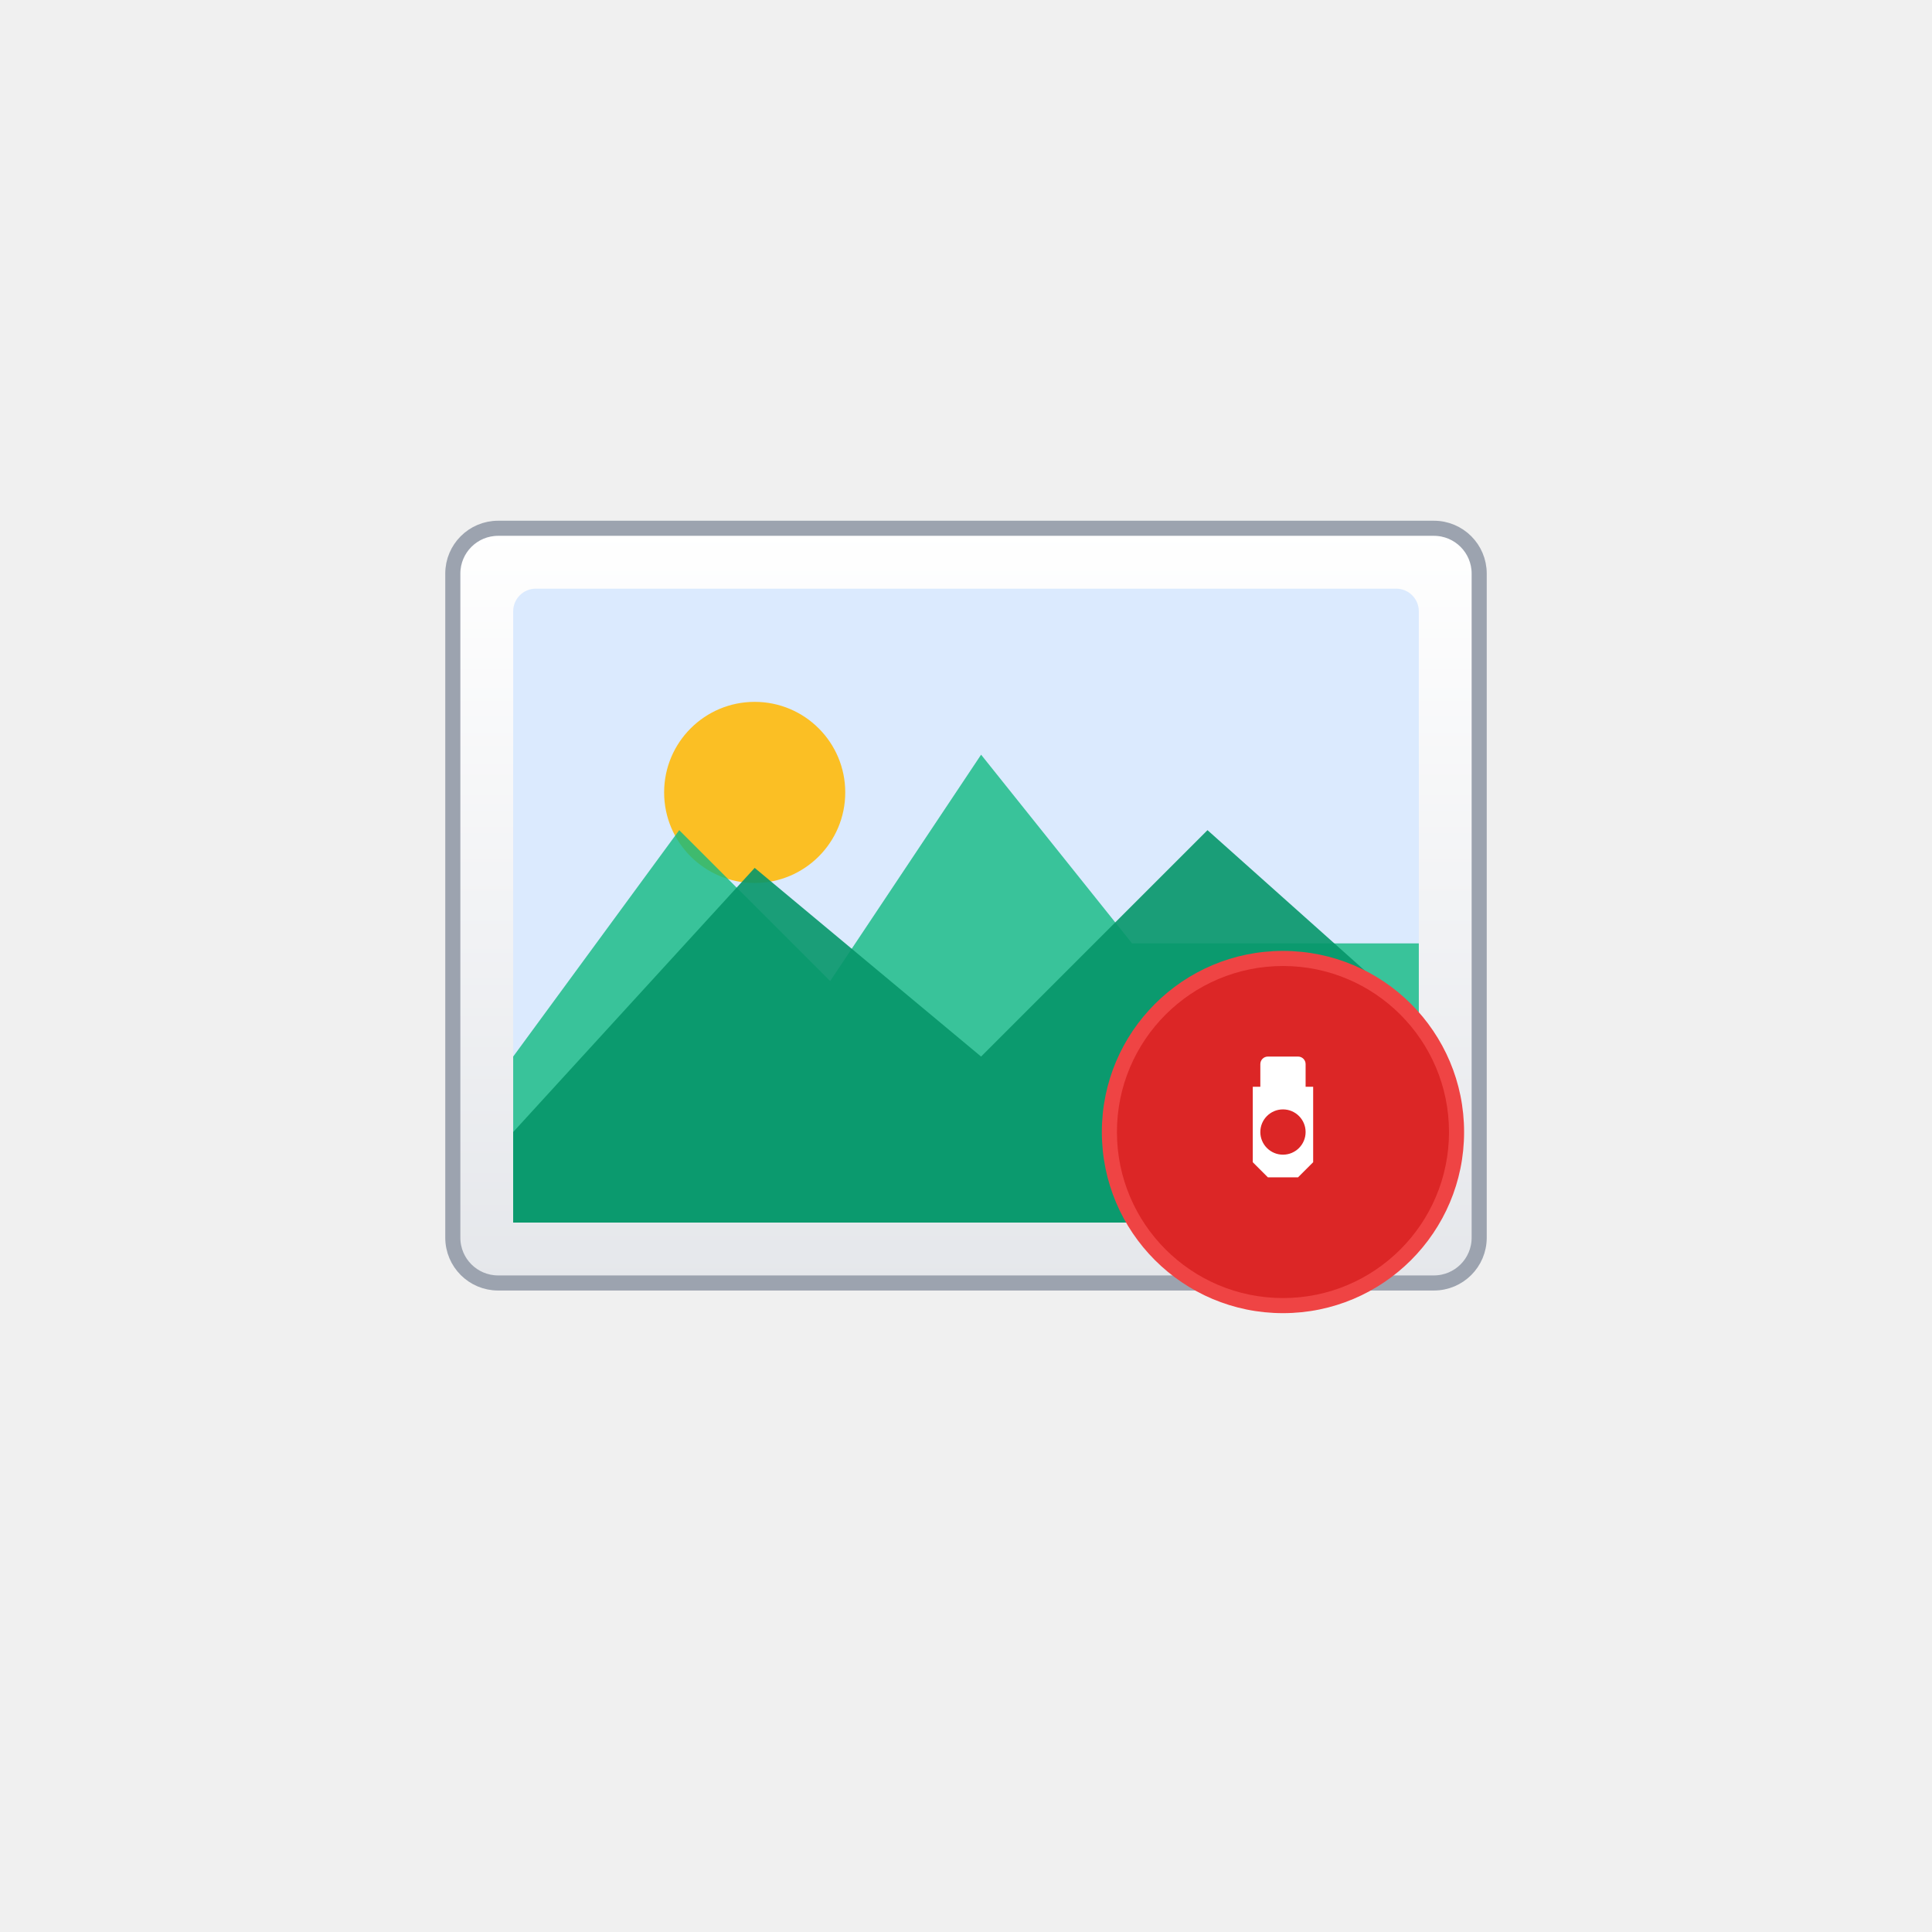
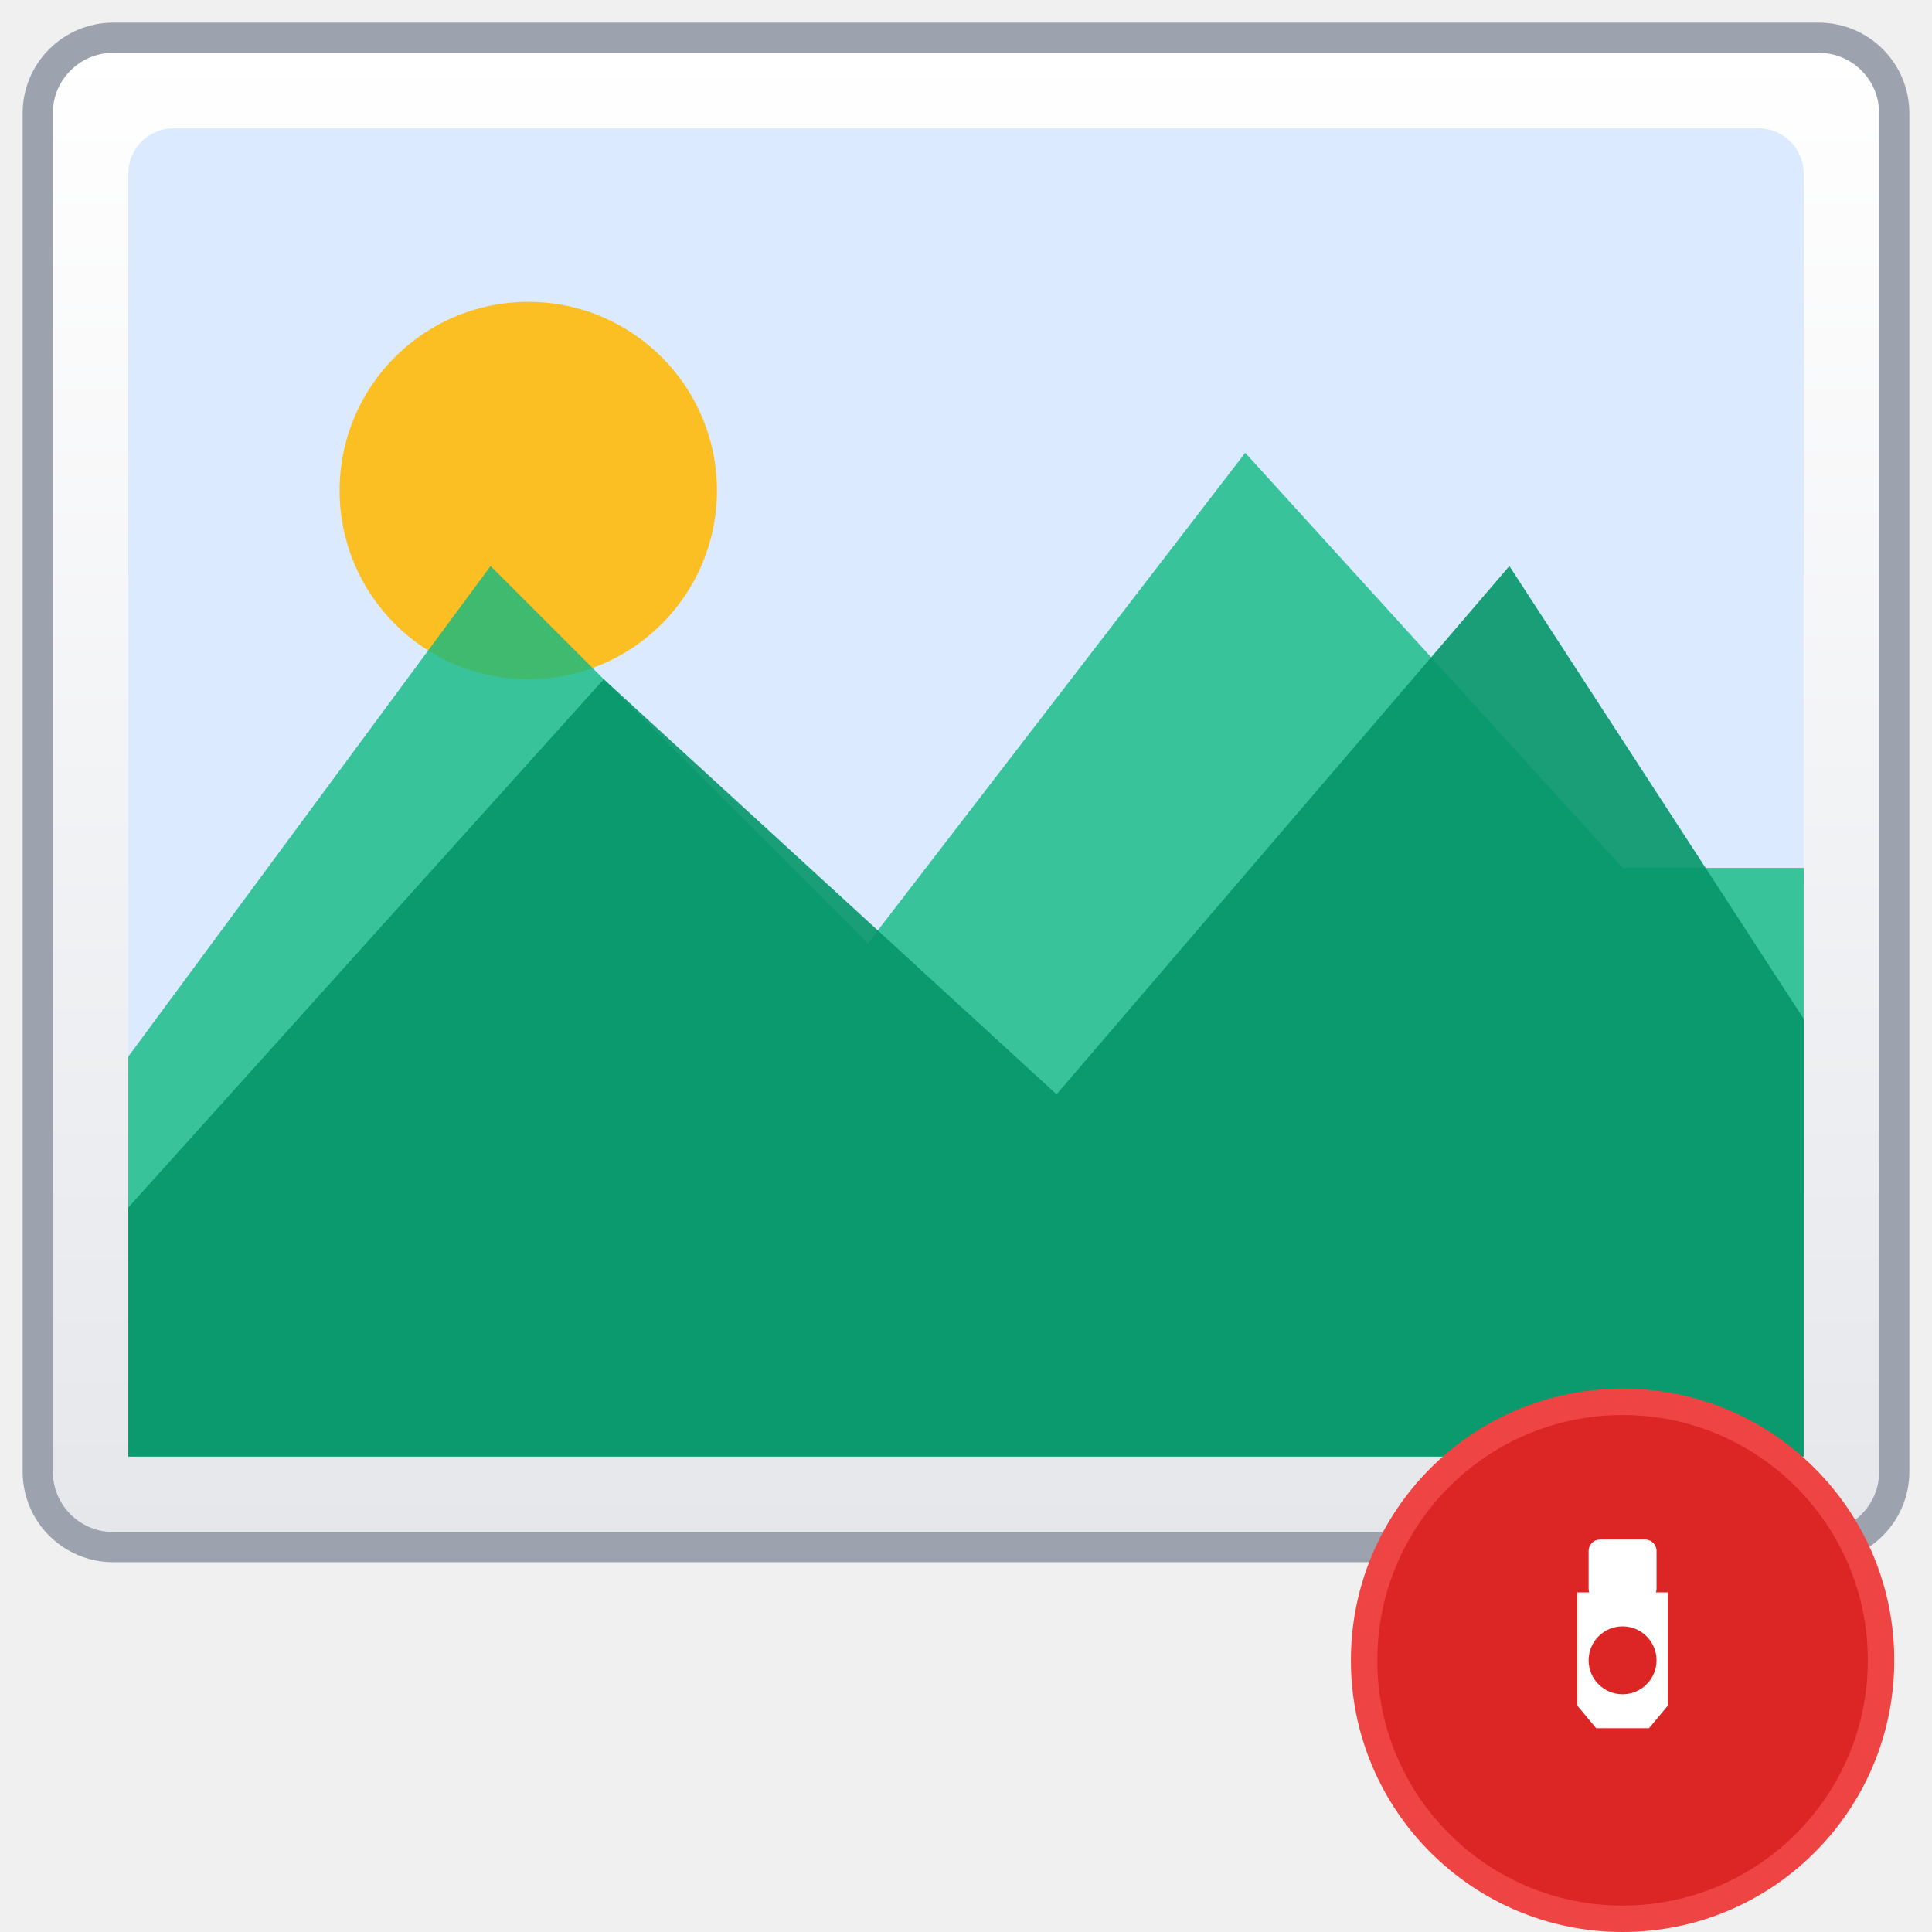
<svg xmlns="http://www.w3.org/2000/svg" viewBox="0 0 512 512" width="512" height="512">
  <defs>
-     <linearGradient id="bgGradient" x1="0%" y1="0%" x2="100%" y2="100%">
-       <stop offset="0%" style="stop-color:#6366f1;stop-opacity:1" />
-       <stop offset="100%" style="stop-color:#8b5cf6;stop-opacity:1" />
-     </linearGradient>
    <linearGradient id="frameGradient" x1="0%" y1="0%" x2="0%" y2="100%">
      <stop offset="0%" style="stop-color:#ffffff;stop-opacity:1" />
      <stop offset="100%" style="stop-color:#e5e7eb;stop-opacity:1" />
    </linearGradient>
  </defs>
-   <rect x="120" y="140" width="272" height="200" rx="12" fill="url(#frameGradient)" stroke="#9ca3af" stroke-width="4" />
-   <rect x="136" y="156" width="240" height="168" rx="6" fill="#dbeafe" />
-   <circle cx="200" cy="210" r="24" fill="#fbbf24" />
-   <path d="M136 280 L180 220 L220 260 L260 200 L300 250 L376 250 L376 324 L136 324 Z" fill="#10b981" opacity="0.8" />
-   <path d="M136 300 L200 230 L260 280 L320 220 L376 270 L376 324 L136 324 Z" fill="#059669" opacity="0.9" />
-   <g transform="translate(340, 300)">
-     <circle cx="0" cy="0" r="48" fill="#ef4444" />
-     <circle cx="0" cy="0" r="44" fill="#dc2626" />
-     <path d="M-8,-12 L-8,8 L-4,12 L4,12 L8,8 L8,-12 Z" fill="#ffffff" />
-     <rect x="-6" y="-20" width="12" height="10" rx="2" fill="#ffffff" />
-     <circle cx="0" cy="0" r="6" fill="#dc2626" />
+   <rect x="10" y="10" width="492" height="400" rx="20" fill="url(#frameGradient)" stroke="#9ca3af" stroke-width="8" />
+   <rect x="34" y="34" width="444" height="352" rx="12" fill="#dbeafe" />
+   <circle cx="140" cy="130" r="50" fill="#fbbf24" />
+   <path d="M34 280 L130 150 L230 250 L330 120 L430 230 L478 230 L478 386 L34 386 Z" fill="#10b981" opacity="0.8" />
+   <path d="M34 320 L160 180 L280 290 L400 150 L478 270 L478 386 L34 386 Z" fill="#059669" opacity="0.9" />
+   <g transform="translate(430, 440)">
+     <circle cx="0" cy="0" r="72" fill="#ef4444" />
+     <circle cx="0" cy="0" r="65" fill="#dc2626" />
+     <path d="M-12,-18 L-12,12 L-7,18 L7,18 L12,12 L12,-18 Z" fill="#ffffff" />
+     <rect x="-9" y="-32" width="18" height="16" rx="3" fill="#ffffff" />
+     <circle cx="0" cy="0" r="9" fill="#dc2626" />
  </g>
</svg>
